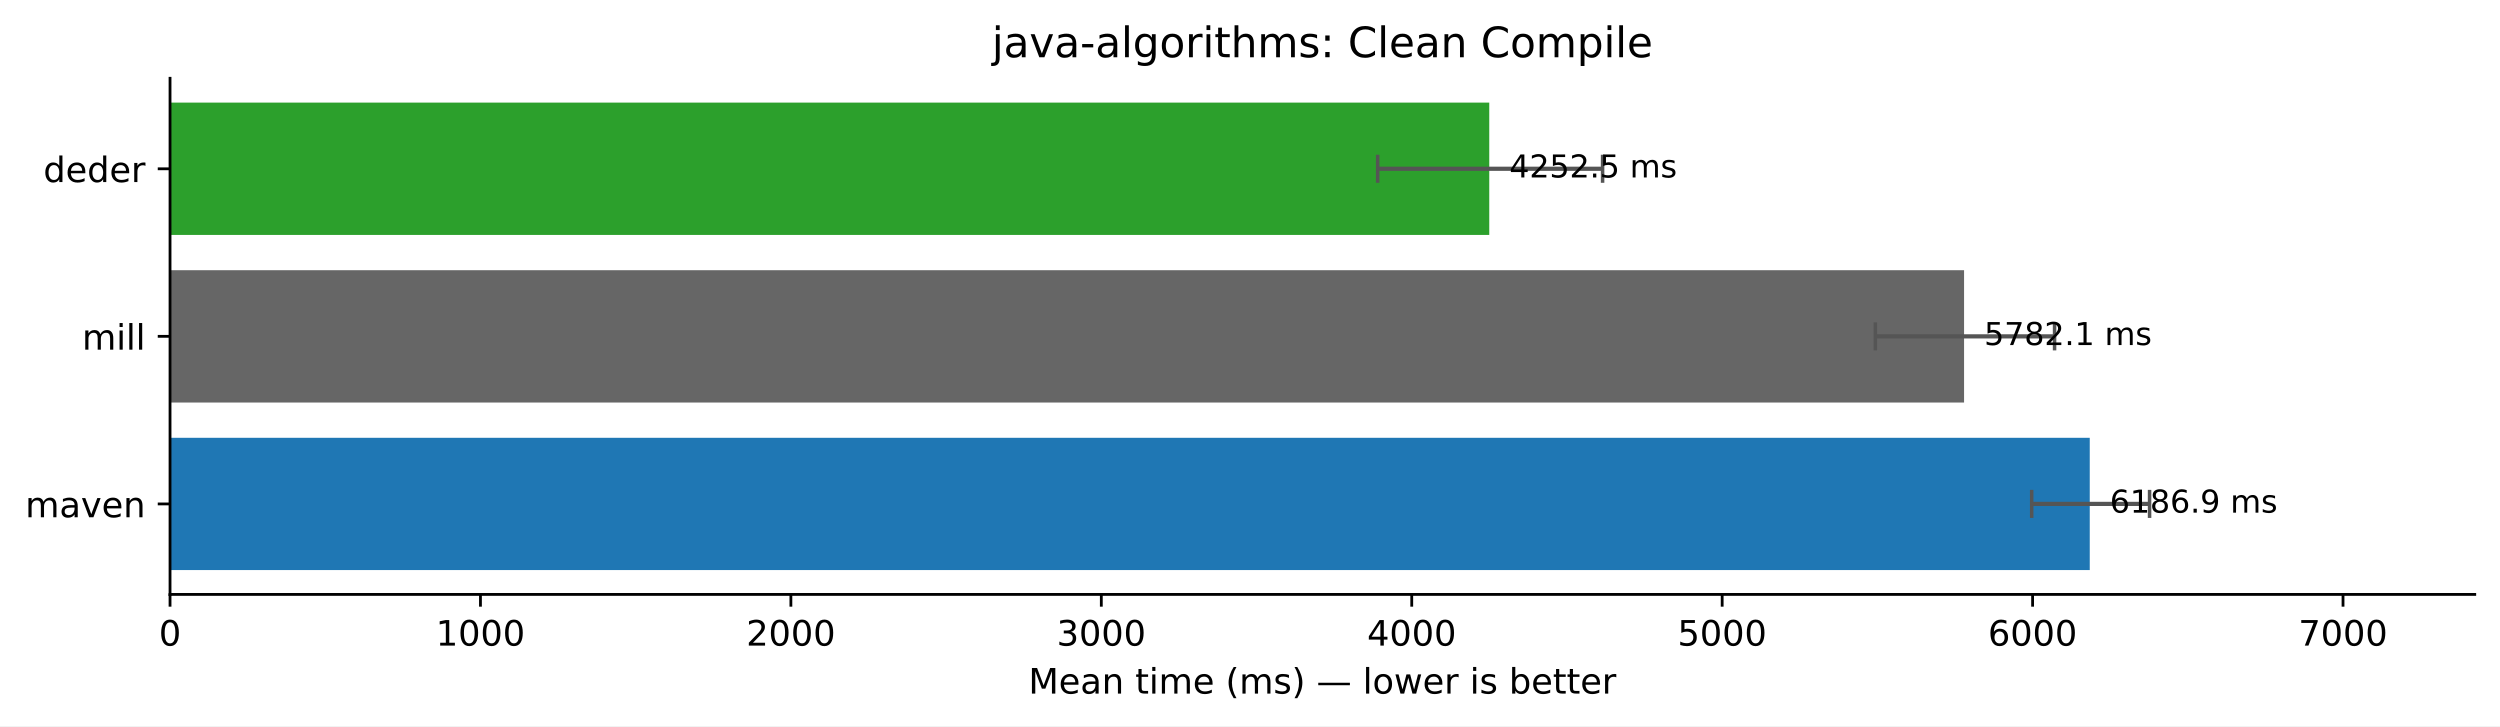
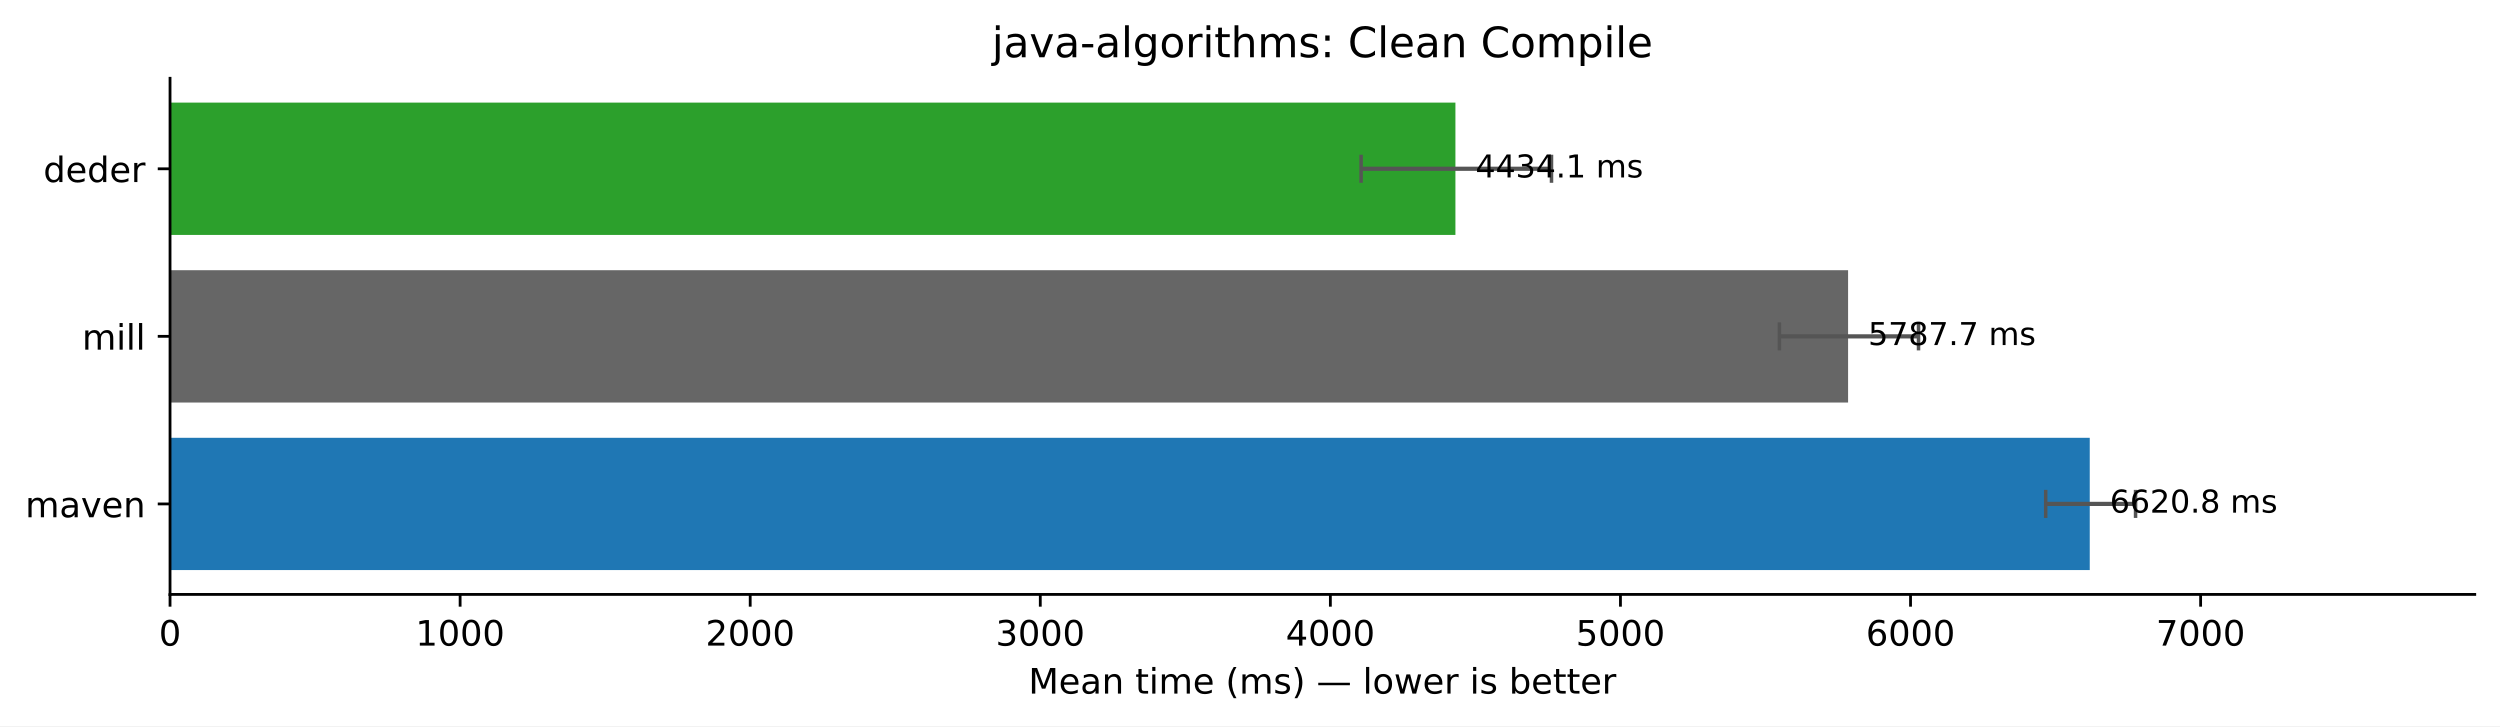
<svg xmlns="http://www.w3.org/2000/svg" xmlns:xlink="http://www.w3.org/1999/xlink" width="712.788pt" height="207.034pt" viewBox="0 0 712.788 207.034" version="1.1">
  <defs>
    <style type="text/css">*{stroke-linejoin: round; stroke-linecap: butt}</style>
  </defs>
  <g id="figure_1">
    <g id="patch_1">
      <path d="M 0 207.034  L 712.788 207.034  L 712.788 0  L 0 0  z " style="fill: #ffffff" />
    </g>
    <g id="axes_1">
      <g id="patch_2">
        <path d="M 48.478 169.478  L 705.588 169.478  L 705.588 22.318  L 48.478 22.318  z " style="fill: #ffffff" />
      </g>
      <g id="patch_3">
-         <path d="M 48.478 162.789  L 596.07 162.789  L 596.07 124.566  L 48.478 124.566  z " clip-path="url(#pb66fc74c40)" style="fill: #1f77b4; stroke: #ffffff; stroke-width: 0.5; stroke-linejoin: miter" />
+         <path d="M 48.478 162.789  L 596.07 162.789  L 596.07 124.566  L 48.478 124.566  z " clip-path="url(#p89d6125322)" style="fill: #1f77b4; stroke: #ffffff; stroke-width: 0.5; stroke-linejoin: miter" />
      </g>
      <g id="patch_4">
-         <path d="M 48.478 115.01  L 560.236 115.01  L 560.236 76.786  L 48.478 76.786  z " clip-path="url(#pb66fc74c40)" style="fill: #666666; stroke: #ffffff; stroke-width: 0.5; stroke-linejoin: miter" />
+         <path d="M 48.478 115.01  L 527.167 115.01  L 527.167 76.786  L 48.478 76.786  z " clip-path="url(#p89d6125322)" style="fill: #666666; stroke: #ffffff; stroke-width: 0.5; stroke-linejoin: miter" />
      </g>
      <g id="patch_5">
-         <path d="M 48.478 67.231  L 424.86 67.231  L 424.86 29.007  L 48.478 29.007  z " clip-path="url(#pb66fc74c40)" style="fill: #2ca02c; stroke: #ffffff; stroke-width: 0.5; stroke-linejoin: miter" />
+         <path d="M 48.478 67.231  L 415.212 67.231  L 415.212 29.007  L 48.478 29.007  z " clip-path="url(#p89d6125322)" style="fill: #2ca02c; stroke: #ffffff; stroke-width: 0.5; stroke-linejoin: miter" />
      </g>
      <g id="matplotlib.axis_1">
        <g id="xtick_1">
          <g id="line2d_1">
            <defs>
-               <path id="mabfe5a53e8" d="M 0 0  L 0 3.5  " style="stroke: #000000; stroke-width: 0.8" />
+               <path id="m6f9c559c6f" d="M 0 0  L 0 3.5  " style="stroke: #000000; stroke-width: 0.8" />
            </defs>
            <g>
-               <use xlink:href="#mabfe5a53e8" x="48.478" y="169.478" style="stroke: #000000; stroke-width: 0.8" />
+               <use xlink:href="#m6f9c559c6f" x="48.478" y="169.478" style="stroke: #000000; stroke-width: 0.8" />
            </g>
          </g>
          <g id="text_1">
            <g transform="translate(45.29688 184.0766) scale(0.1 -0.1)">
              <defs>
                <path id="DejaVuSans-30" d="M 2034 4250  Q 1547 4250 1301 3770  Q 1056 3291 1056 2328  Q 1056 1369 1301 889  Q 1547 409 2034 409  Q 2525 409 2770 889  Q 3016 1369 3016 2328  Q 3016 3291 2770 3770  Q 2525 4250 2034 4250  z M 2034 4750  Q 2819 4750 3233 4129  Q 3647 3509 3647 2328  Q 3647 1150 3233 529  Q 2819 -91 2034 -91  Q 1250 -91 836 529  Q 422 1150 422 2328  Q 422 3509 836 4129  Q 1250 4750 2034 4750  z " transform="scale(0.015625)" />
              </defs>
              <use xlink:href="#DejaVuSans-30" />
            </g>
          </g>
        </g>
        <g id="xtick_2">
          <g id="line2d_2">
            <g>
-               <use xlink:href="#mabfe5a53e8" x="136.986" y="169.478" style="stroke: #000000; stroke-width: 0.8" />
+               <use xlink:href="#m6f9c559c6f" x="131.186" y="169.478" style="stroke: #000000; stroke-width: 0.8" />
            </g>
          </g>
          <g id="text_2">
-             <g transform="translate(124.2607 184.0766) scale(0.1 -0.1)">
+             <g transform="translate(118.4607 184.0766) scale(0.1 -0.1)">
              <defs>
                <path id="DejaVuSans-31" d="M 794 531  L 1825 531  L 1825 4091  L 703 3866  L 703 4441  L 1819 4666  L 2450 4666  L 2450 531  L 3481 531  L 3481 0  L 794 0  L 794 531  z " transform="scale(0.015625)" />
              </defs>
              <use xlink:href="#DejaVuSans-31" />
              <use xlink:href="#DejaVuSans-30" transform="translate(63.62305 0)" />
              <use xlink:href="#DejaVuSans-30" transform="translate(127.2461 0)" />
              <use xlink:href="#DejaVuSans-30" transform="translate(190.8691 0)" />
            </g>
          </g>
        </g>
        <g id="xtick_3">
          <g id="line2d_3">
            <g>
-               <use xlink:href="#mabfe5a53e8" x="225.493" y="169.478" style="stroke: #000000; stroke-width: 0.8" />
+               <use xlink:href="#m6f9c559c6f" x="213.893" y="169.478" style="stroke: #000000; stroke-width: 0.8" />
            </g>
          </g>
          <g id="text_3">
-             <g transform="translate(212.7683 184.0766) scale(0.1 -0.1)">
+             <g transform="translate(201.1683 184.0766) scale(0.1 -0.1)">
              <defs>
                <path id="DejaVuSans-32" d="M 1228 531  L 3431 531  L 3431 0  L 469 0  L 469 531  Q 828 903 1448 1529  Q 2069 2156 2228 2338  Q 2531 2678 2651 2914  Q 2772 3150 2772 3378  Q 2772 3750 2511 3984  Q 2250 4219 1831 4219  Q 1534 4219 1204 4116  Q 875 4013 500 3803  L 500 4441  Q 881 4594 1212 4672  Q 1544 4750 1819 4750  Q 2544 4750 2975 4387  Q 3406 4025 3406 3419  Q 3406 3131 3298 2873  Q 3191 2616 2906 2266  Q 2828 2175 2409 1742  Q 1991 1309 1228 531  z " transform="scale(0.015625)" />
              </defs>
              <use xlink:href="#DejaVuSans-32" />
              <use xlink:href="#DejaVuSans-30" transform="translate(63.62305 0)" />
              <use xlink:href="#DejaVuSans-30" transform="translate(127.2461 0)" />
              <use xlink:href="#DejaVuSans-30" transform="translate(190.8691 0)" />
            </g>
          </g>
        </g>
        <g id="xtick_4">
          <g id="line2d_4">
            <g>
-               <use xlink:href="#mabfe5a53e8" x="314.001" y="169.478" style="stroke: #000000; stroke-width: 0.8" />
+               <use xlink:href="#m6f9c559c6f" x="296.601" y="169.478" style="stroke: #000000; stroke-width: 0.8" />
            </g>
          </g>
          <g id="text_4">
-             <g transform="translate(301.2759 184.0766) scale(0.1 -0.1)">
+             <g transform="translate(283.8758 184.0766) scale(0.1 -0.1)">
              <defs>
                <path id="DejaVuSans-33" d="M 2597 2516  Q 3050 2419 3304 2112  Q 3559 1806 3559 1356  Q 3559 666 3084 287  Q 2609 -91 1734 -91  Q 1441 -91 1130 -33  Q 819 25 488 141  L 488 750  Q 750 597 1062 519  Q 1375 441 1716 441  Q 2309 441 2620 675  Q 2931 909 2931 1356  Q 2931 1769 2642 2001  Q 2353 2234 1838 2234  L 1294 2234  L 1294 2753  L 1863 2753  Q 2328 2753 2575 2939  Q 2822 3125 2822 3475  Q 2822 3834 2567 4026  Q 2313 4219 1838 4219  Q 1578 4219 1281 4162  Q 984 4106 628 3988  L 628 4550  Q 988 4650 1302 4700  Q 1616 4750 1894 4750  Q 2613 4750 3031 4423  Q 3450 4097 3450 3541  Q 3450 3153 3228 2886  Q 3006 2619 2597 2516  z " transform="scale(0.015625)" />
              </defs>
              <use xlink:href="#DejaVuSans-33" />
              <use xlink:href="#DejaVuSans-30" transform="translate(63.62305 0)" />
              <use xlink:href="#DejaVuSans-30" transform="translate(127.2461 0)" />
              <use xlink:href="#DejaVuSans-30" transform="translate(190.8691 0)" />
            </g>
          </g>
        </g>
        <g id="xtick_5">
          <g id="line2d_5">
            <g>
-               <use xlink:href="#mabfe5a53e8" x="402.509" y="169.478" style="stroke: #000000; stroke-width: 0.8" />
+               <use xlink:href="#m6f9c559c6f" x="379.308" y="169.478" style="stroke: #000000; stroke-width: 0.8" />
            </g>
          </g>
          <g id="text_5">
-             <g transform="translate(389.7835 184.0766) scale(0.1 -0.1)">
+             <g transform="translate(366.5834 184.0766) scale(0.1 -0.1)">
              <defs>
                <path id="DejaVuSans-34" d="M 2419 4116  L 825 1625  L 2419 1625  L 2419 4116  z M 2253 4666  L 3047 4666  L 3047 1625  L 3713 1625  L 3713 1100  L 3047 1100  L 3047 0  L 2419 0  L 2419 1100  L 313 1100  L 313 1709  L 2253 4666  z " transform="scale(0.015625)" />
              </defs>
              <use xlink:href="#DejaVuSans-34" />
              <use xlink:href="#DejaVuSans-30" transform="translate(63.62305 0)" />
              <use xlink:href="#DejaVuSans-30" transform="translate(127.2461 0)" />
              <use xlink:href="#DejaVuSans-30" transform="translate(190.8691 0)" />
            </g>
          </g>
        </g>
        <g id="xtick_6">
          <g id="line2d_6">
            <g>
-               <use xlink:href="#mabfe5a53e8" x="491.016" y="169.478" style="stroke: #000000; stroke-width: 0.8" />
+               <use xlink:href="#m6f9c559c6f" x="462.016" y="169.478" style="stroke: #000000; stroke-width: 0.8" />
            </g>
          </g>
          <g id="text_6">
-             <g transform="translate(478.2911 184.0766) scale(0.1 -0.1)">
+             <g transform="translate(449.291 184.0766) scale(0.1 -0.1)">
              <defs>
                <path id="DejaVuSans-35" d="M 691 4666  L 3169 4666  L 3169 4134  L 1269 4134  L 1269 2991  Q 1406 3038 1543 3061  Q 1681 3084 1819 3084  Q 2600 3084 3056 2656  Q 3513 2228 3513 1497  Q 3513 744 3044 326  Q 2575 -91 1722 -91  Q 1428 -91 1123 -41  Q 819 9 494 109  L 494 744  Q 775 591 1075 516  Q 1375 441 1709 441  Q 2250 441 2565 725  Q 2881 1009 2881 1497  Q 2881 1984 2565 2268  Q 2250 2553 1709 2553  Q 1456 2553 1204 2497  Q 953 2441 691 2322  L 691 4666  z " transform="scale(0.015625)" />
              </defs>
              <use xlink:href="#DejaVuSans-35" />
              <use xlink:href="#DejaVuSans-30" transform="translate(63.62305 0)" />
              <use xlink:href="#DejaVuSans-30" transform="translate(127.2461 0)" />
              <use xlink:href="#DejaVuSans-30" transform="translate(190.8691 0)" />
            </g>
          </g>
        </g>
        <g id="xtick_7">
          <g id="line2d_7">
            <g>
-               <use xlink:href="#mabfe5a53e8" x="579.524" y="169.478" style="stroke: #000000; stroke-width: 0.8" />
+               <use xlink:href="#m6f9c559c6f" x="544.724" y="169.478" style="stroke: #000000; stroke-width: 0.8" />
            </g>
          </g>
          <g id="text_7">
-             <g transform="translate(566.7987 184.0766) scale(0.1 -0.1)">
+             <g transform="translate(531.9986 184.0766) scale(0.1 -0.1)">
              <defs>
                <path id="DejaVuSans-36" d="M 2113 2584  Q 1688 2584 1439 2293  Q 1191 2003 1191 1497  Q 1191 994 1439 701  Q 1688 409 2113 409  Q 2538 409 2786 701  Q 3034 994 3034 1497  Q 3034 2003 2786 2293  Q 2538 2584 2113 2584  z M 3366 4563  L 3366 3988  Q 3128 4100 2886 4159  Q 2644 4219 2406 4219  Q 1781 4219 1451 3797  Q 1122 3375 1075 2522  Q 1259 2794 1537 2939  Q 1816 3084 2150 3084  Q 2853 3084 3261 2657  Q 3669 2231 3669 1497  Q 3669 778 3244 343  Q 2819 -91 2113 -91  Q 1303 -91 875 529  Q 447 1150 447 2328  Q 447 3434 972 4092  Q 1497 4750 2381 4750  Q 2619 4750 2861 4703  Q 3103 4656 3366 4563  z " transform="scale(0.015625)" />
              </defs>
              <use xlink:href="#DejaVuSans-36" />
              <use xlink:href="#DejaVuSans-30" transform="translate(63.62305 0)" />
              <use xlink:href="#DejaVuSans-30" transform="translate(127.2461 0)" />
              <use xlink:href="#DejaVuSans-30" transform="translate(190.8691 0)" />
            </g>
          </g>
        </g>
        <g id="xtick_8">
          <g id="line2d_8">
            <g>
-               <use xlink:href="#mabfe5a53e8" x="668.031" y="169.478" style="stroke: #000000; stroke-width: 0.8" />
+               <use xlink:href="#m6f9c559c6f" x="627.431" y="169.478" style="stroke: #000000; stroke-width: 0.8" />
            </g>
          </g>
          <g id="text_8">
-             <g transform="translate(655.3063 184.0766) scale(0.1 -0.1)">
+             <g transform="translate(614.7061 184.0766) scale(0.1 -0.1)">
              <defs>
                <path id="DejaVuSans-37" d="M 525 4666  L 3525 4666  L 3525 4397  L 1831 0  L 1172 0  L 2766 4134  L 525 4134  L 525 4666  z " transform="scale(0.015625)" />
              </defs>
              <use xlink:href="#DejaVuSans-37" />
              <use xlink:href="#DejaVuSans-30" transform="translate(63.62305 0)" />
              <use xlink:href="#DejaVuSans-30" transform="translate(127.2461 0)" />
              <use xlink:href="#DejaVuSans-30" transform="translate(190.8691 0)" />
            </g>
          </g>
        </g>
        <g id="text_9">
          <g transform="translate(293.2362 197.7547) scale(0.1 -0.1)">
            <defs>
              <path id="DejaVuSans-4d" d="M 628 4666  L 1569 4666  L 2759 1491  L 3956 4666  L 4897 4666  L 4897 0  L 4281 0  L 4281 4097  L 3078 897  L 2444 897  L 1241 4097  L 1241 0  L 628 0  L 628 4666  z " transform="scale(0.015625)" />
              <path id="DejaVuSans-65" d="M 3597 1894  L 3597 1613  L 953 1613  Q 991 1019 1311 708  Q 1631 397 2203 397  Q 2534 397 2845 478  Q 3156 559 3463 722  L 3463 178  Q 3153 47 2828 -22  Q 2503 -91 2169 -91  Q 1331 -91 842 396  Q 353 884 353 1716  Q 353 2575 817 3079  Q 1281 3584 2069 3584  Q 2775 3584 3186 3129  Q 3597 2675 3597 1894  z M 3022 2063  Q 3016 2534 2758 2815  Q 2500 3097 2075 3097  Q 1594 3097 1305 2825  Q 1016 2553 972 2059  L 3022 2063  z " transform="scale(0.015625)" />
              <path id="DejaVuSans-61" d="M 2194 1759  Q 1497 1759 1228 1600  Q 959 1441 959 1056  Q 959 750 1161 570  Q 1363 391 1709 391  Q 2188 391 2477 730  Q 2766 1069 2766 1631  L 2766 1759  L 2194 1759  z M 3341 1997  L 3341 0  L 2766 0  L 2766 531  Q 2569 213 2275 61  Q 1981 -91 1556 -91  Q 1019 -91 701 211  Q 384 513 384 1019  Q 384 1609 779 1909  Q 1175 2209 1959 2209  L 2766 2209  L 2766 2266  Q 2766 2663 2505 2880  Q 2244 3097 1772 3097  Q 1472 3097 1187 3025  Q 903 2953 641 2809  L 641 3341  Q 956 3463 1253 3523  Q 1550 3584 1831 3584  Q 2591 3584 2966 3190  Q 3341 2797 3341 1997  z " transform="scale(0.015625)" />
              <path id="DejaVuSans-6e" d="M 3513 2113  L 3513 0  L 2938 0  L 2938 2094  Q 2938 2591 2744 2837  Q 2550 3084 2163 3084  Q 1697 3084 1428 2787  Q 1159 2491 1159 1978  L 1159 0  L 581 0  L 581 3500  L 1159 3500  L 1159 2956  Q 1366 3272 1645 3428  Q 1925 3584 2291 3584  Q 2894 3584 3203 3211  Q 3513 2838 3513 2113  z " transform="scale(0.015625)" />
              <path id="DejaVuSans-20" transform="scale(0.015625)" />
              <path id="DejaVuSans-74" d="M 1172 4494  L 1172 3500  L 2356 3500  L 2356 3053  L 1172 3053  L 1172 1153  Q 1172 725 1289 603  Q 1406 481 1766 481  L 2356 481  L 2356 0  L 1766 0  Q 1100 0 847 248  Q 594 497 594 1153  L 594 3053  L 172 3053  L 172 3500  L 594 3500  L 594 4494  L 1172 4494  z " transform="scale(0.015625)" />
              <path id="DejaVuSans-69" d="M 603 3500  L 1178 3500  L 1178 0  L 603 0  L 603 3500  z M 603 4863  L 1178 4863  L 1178 4134  L 603 4134  L 603 4863  z " transform="scale(0.015625)" />
              <path id="DejaVuSans-6d" d="M 3328 2828  Q 3544 3216 3844 3400  Q 4144 3584 4550 3584  Q 5097 3584 5394 3201  Q 5691 2819 5691 2113  L 5691 0  L 5113 0  L 5113 2094  Q 5113 2597 4934 2840  Q 4756 3084 4391 3084  Q 3944 3084 3684 2787  Q 3425 2491 3425 1978  L 3425 0  L 2847 0  L 2847 2094  Q 2847 2600 2669 2842  Q 2491 3084 2119 3084  Q 1678 3084 1418 2786  Q 1159 2488 1159 1978  L 1159 0  L 581 0  L 581 3500  L 1159 3500  L 1159 2956  Q 1356 3278 1631 3431  Q 1906 3584 2284 3584  Q 2666 3584 2933 3390  Q 3200 3197 3328 2828  z " transform="scale(0.015625)" />
              <path id="DejaVuSans-28" d="M 1984 4856  Q 1566 4138 1362 3434  Q 1159 2731 1159 2009  Q 1159 1288 1364 580  Q 1569 -128 1984 -844  L 1484 -844  Q 1016 -109 783 600  Q 550 1309 550 2009  Q 550 2706 781 3412  Q 1013 4119 1484 4856  L 1984 4856  z " transform="scale(0.015625)" />
              <path id="DejaVuSans-73" d="M 2834 3397  L 2834 2853  Q 2591 2978 2328 3040  Q 2066 3103 1784 3103  Q 1356 3103 1142 2972  Q 928 2841 928 2578  Q 928 2378 1081 2264  Q 1234 2150 1697 2047  L 1894 2003  Q 2506 1872 2764 1633  Q 3022 1394 3022 966  Q 3022 478 2636 193  Q 2250 -91 1575 -91  Q 1294 -91 989 -36  Q 684 19 347 128  L 347 722  Q 666 556 975 473  Q 1284 391 1588 391  Q 1994 391 2212 530  Q 2431 669 2431 922  Q 2431 1156 2273 1281  Q 2116 1406 1581 1522  L 1381 1569  Q 847 1681 609 1914  Q 372 2147 372 2553  Q 372 3047 722 3315  Q 1072 3584 1716 3584  Q 2034 3584 2315 3537  Q 2597 3491 2834 3397  z " transform="scale(0.015625)" />
              <path id="DejaVuSans-29" d="M 513 4856  L 1013 4856  Q 1481 4119 1714 3412  Q 1947 2706 1947 2009  Q 1947 1309 1714 600  Q 1481 -109 1013 -844  L 513 -844  Q 928 -128 1133 580  Q 1338 1288 1338 2009  Q 1338 2731 1133 3434  Q 928 4138 513 4856  z " transform="scale(0.015625)" />
              <path id="DejaVuSans-2014" d="M 313 1978  L 6088 1978  L 6088 1528  L 313 1528  L 313 1978  z " transform="scale(0.015625)" />
              <path id="DejaVuSans-6c" d="M 603 4863  L 1178 4863  L 1178 0  L 603 0  L 603 4863  z " transform="scale(0.015625)" />
              <path id="DejaVuSans-6f" d="M 1959 3097  Q 1497 3097 1228 2736  Q 959 2375 959 1747  Q 959 1119 1226 758  Q 1494 397 1959 397  Q 2419 397 2687 759  Q 2956 1122 2956 1747  Q 2956 2369 2687 2733  Q 2419 3097 1959 3097  z M 1959 3584  Q 2709 3584 3137 3096  Q 3566 2609 3566 1747  Q 3566 888 3137 398  Q 2709 -91 1959 -91  Q 1206 -91 779 398  Q 353 888 353 1747  Q 353 2609 779 3096  Q 1206 3584 1959 3584  z " transform="scale(0.015625)" />
              <path id="DejaVuSans-77" d="M 269 3500  L 844 3500  L 1563 769  L 2278 3500  L 2956 3500  L 3675 769  L 4391 3500  L 4966 3500  L 4050 0  L 3372 0  L 2619 2869  L 1863 0  L 1184 0  L 269 3500  z " transform="scale(0.015625)" />
              <path id="DejaVuSans-72" d="M 2631 2963  Q 2534 3019 2420 3045  Q 2306 3072 2169 3072  Q 1681 3072 1420 2755  Q 1159 2438 1159 1844  L 1159 0  L 581 0  L 581 3500  L 1159 3500  L 1159 2956  Q 1341 3275 1631 3429  Q 1922 3584 2338 3584  Q 2397 3584 2469 3576  Q 2541 3569 2628 3553  L 2631 2963  z " transform="scale(0.015625)" />
              <path id="DejaVuSans-62" d="M 3116 1747  Q 3116 2381 2855 2742  Q 2594 3103 2138 3103  Q 1681 3103 1420 2742  Q 1159 2381 1159 1747  Q 1159 1113 1420 752  Q 1681 391 2138 391  Q 2594 391 2855 752  Q 3116 1113 3116 1747  z M 1159 2969  Q 1341 3281 1617 3432  Q 1894 3584 2278 3584  Q 2916 3584 3314 3078  Q 3713 2572 3713 1747  Q 3713 922 3314 415  Q 2916 -91 2278 -91  Q 1894 -91 1617 61  Q 1341 213 1159 525  L 1159 0  L 581 0  L 581 4863  L 1159 4863  L 1159 2969  z " transform="scale(0.015625)" />
            </defs>
            <use xlink:href="#DejaVuSans-4d" />
            <use xlink:href="#DejaVuSans-65" transform="translate(86.2793 0)" />
            <use xlink:href="#DejaVuSans-61" transform="translate(147.8027 0)" />
            <use xlink:href="#DejaVuSans-6e" transform="translate(209.082 0)" />
            <use xlink:href="#DejaVuSans-20" transform="translate(272.4609 0)" />
            <use xlink:href="#DejaVuSans-74" transform="translate(304.248 0)" />
            <use xlink:href="#DejaVuSans-69" transform="translate(343.457 0)" />
            <use xlink:href="#DejaVuSans-6d" transform="translate(371.2402 0)" />
            <use xlink:href="#DejaVuSans-65" transform="translate(468.6523 0)" />
            <use xlink:href="#DejaVuSans-20" transform="translate(530.1758 0)" />
            <use xlink:href="#DejaVuSans-28" transform="translate(561.9629 0)" />
            <use xlink:href="#DejaVuSans-6d" transform="translate(600.9766 0)" />
            <use xlink:href="#DejaVuSans-73" transform="translate(698.3887 0)" />
            <use xlink:href="#DejaVuSans-29" transform="translate(750.4883 0)" />
            <use xlink:href="#DejaVuSans-20" transform="translate(789.502 0)" />
            <use xlink:href="#DejaVuSans-2014" transform="translate(821.2891 0)" />
            <use xlink:href="#DejaVuSans-20" transform="translate(921.2891 0)" />
            <use xlink:href="#DejaVuSans-6c" transform="translate(953.0762 0)" />
            <use xlink:href="#DejaVuSans-6f" transform="translate(980.8594 0)" />
            <use xlink:href="#DejaVuSans-77" transform="translate(1042.041 0)" />
            <use xlink:href="#DejaVuSans-65" transform="translate(1123.828 0)" />
            <use xlink:href="#DejaVuSans-72" transform="translate(1185.352 0)" />
            <use xlink:href="#DejaVuSans-20" transform="translate(1226.465 0)" />
            <use xlink:href="#DejaVuSans-69" transform="translate(1258.252 0)" />
            <use xlink:href="#DejaVuSans-73" transform="translate(1286.035 0)" />
            <use xlink:href="#DejaVuSans-20" transform="translate(1338.135 0)" />
            <use xlink:href="#DejaVuSans-62" transform="translate(1369.922 0)" />
            <use xlink:href="#DejaVuSans-65" transform="translate(1433.398 0)" />
            <use xlink:href="#DejaVuSans-74" transform="translate(1494.922 0)" />
            <use xlink:href="#DejaVuSans-74" transform="translate(1534.131 0)" />
            <use xlink:href="#DejaVuSans-65" transform="translate(1573.34 0)" />
            <use xlink:href="#DejaVuSans-72" transform="translate(1634.863 0)" />
          </g>
        </g>
      </g>
      <g id="matplotlib.axis_2">
        <g id="ytick_1">
          <g id="line2d_9">
            <defs>
-               <path id="mc37842989f" d="M 0 0  L -3.5 0  " style="stroke: #000000; stroke-width: 0.8" />
+               <path id="m1f28459427" d="M 0 0  L -3.5 0  " style="stroke: #000000; stroke-width: 0.8" />
            </defs>
            <g>
-               <use xlink:href="#mc37842989f" x="48.478" y="143.677" style="stroke: #000000; stroke-width: 0.8" />
+               <use xlink:href="#m1f28459427" x="48.478" y="143.677" style="stroke: #000000; stroke-width: 0.8" />
            </g>
          </g>
          <g id="text_10">
            <g transform="translate(7.2 147.4766) scale(0.1 -0.1)">
              <defs>
                <path id="DejaVuSans-76" d="M 191 3500  L 800 3500  L 1894 563  L 2988 3500  L 3597 3500  L 2284 0  L 1503 0  L 191 3500  z " transform="scale(0.015625)" />
              </defs>
              <use xlink:href="#DejaVuSans-6d" />
              <use xlink:href="#DejaVuSans-61" transform="translate(97.41211 0)" />
              <use xlink:href="#DejaVuSans-76" transform="translate(158.6914 0)" />
              <use xlink:href="#DejaVuSans-65" transform="translate(217.8711 0)" />
              <use xlink:href="#DejaVuSans-6e" transform="translate(279.3945 0)" />
            </g>
          </g>
        </g>
        <g id="ytick_2">
          <g id="line2d_10">
            <g>
-               <use xlink:href="#mc37842989f" x="48.478" y="95.898" style="stroke: #000000; stroke-width: 0.8" />
+               <use xlink:href="#m1f28459427" x="48.478" y="95.898" style="stroke: #000000; stroke-width: 0.8" />
            </g>
          </g>
          <g id="text_11">
            <g transform="translate(23.40312 99.69734) scale(0.1 -0.1)">
              <use xlink:href="#DejaVuSans-6d" />
              <use xlink:href="#DejaVuSans-69" transform="translate(97.41211 0)" />
              <use xlink:href="#DejaVuSans-6c" transform="translate(125.1953 0)" />
              <use xlink:href="#DejaVuSans-6c" transform="translate(152.9785 0)" />
            </g>
          </g>
        </g>
        <g id="ytick_3">
          <g id="line2d_11">
            <g>
-               <use xlink:href="#mc37842989f" x="48.478" y="48.119" style="stroke: #000000; stroke-width: 0.8" />
+               <use xlink:href="#m1f28459427" x="48.478" y="48.119" style="stroke: #000000; stroke-width: 0.8" />
            </g>
          </g>
          <g id="text_12">
            <g transform="translate(12.36406 51.91812) scale(0.1 -0.1)">
              <defs>
                <path id="DejaVuSans-64" d="M 2906 2969  L 2906 4863  L 3481 4863  L 3481 0  L 2906 0  L 2906 525  Q 2725 213 2448 61  Q 2172 -91 1784 -91  Q 1150 -91 751 415  Q 353 922 353 1747  Q 353 2572 751 3078  Q 1150 3584 1784 3584  Q 2172 3584 2448 3432  Q 2725 3281 2906 2969  z M 947 1747  Q 947 1113 1208 752  Q 1469 391 1925 391  Q 2381 391 2643 752  Q 2906 1113 2906 1747  Q 2906 2381 2643 2742  Q 2381 3103 1925 3103  Q 1469 3103 1208 2742  Q 947 2381 947 1747  z " transform="scale(0.015625)" />
              </defs>
              <use xlink:href="#DejaVuSans-64" />
              <use xlink:href="#DejaVuSans-65" transform="translate(63.47656 0)" />
              <use xlink:href="#DejaVuSans-64" transform="translate(125 0)" />
              <use xlink:href="#DejaVuSans-65" transform="translate(188.4766 0)" />
              <use xlink:href="#DejaVuSans-72" transform="translate(250 0)" />
            </g>
          </g>
        </g>
      </g>
      <g id="LineCollection_1">
-         <path d="M 579.266 143.677  L 612.874 143.677  " clip-path="url(#pb66fc74c40)" style="fill: none; stroke: #555555; stroke-width: 1.2" />
-         <path d="M 534.682 95.898  L 585.79 95.898  " clip-path="url(#pb66fc74c40)" style="fill: none; stroke: #555555; stroke-width: 1.2" />
-         <path d="M 392.797 48.119  L 456.924 48.119  " clip-path="url(#pb66fc74c40)" style="fill: none; stroke: #555555; stroke-width: 1.2" />
+         <path d="M 583.26 143.677  L 608.879 143.677  " clip-path="url(#p89d6125322)" style="fill: none; stroke: #555555; stroke-width: 1.2" />
+         <path d="M 507.333 95.898  L 547 95.898  " clip-path="url(#p89d6125322)" style="fill: none; stroke: #555555; stroke-width: 1.2" />
+         <path d="M 388.068 48.119  L 442.355 48.119  " clip-path="url(#p89d6125322)" style="fill: none; stroke: #555555; stroke-width: 1.2" />
      </g>
      <g id="line2d_12">
        <defs>
-           <path id="mf775024260" d="M 0 4  L 0 -4  " style="stroke: #555555" />
+           <path id="m68972f02a4" d="M 0 4  L 0 -4  " style="stroke: #555555" />
        </defs>
-         <g clip-path="url(#pb66fc74c40)">
-           <use xlink:href="#mf775024260" x="579.266" y="143.677" style="fill: #1f77b4; stroke: #555555" />
-           <use xlink:href="#mf775024260" x="534.682" y="95.898" style="fill: #1f77b4; stroke: #555555" />
-           <use xlink:href="#mf775024260" x="392.797" y="48.119" style="fill: #1f77b4; stroke: #555555" />
+         <g clip-path="url(#p89d6125322)">
+           <use xlink:href="#m68972f02a4" x="583.26" y="143.677" style="fill: #1f77b4; stroke: #555555" />
+           <use xlink:href="#m68972f02a4" x="507.333" y="95.898" style="fill: #1f77b4; stroke: #555555" />
+           <use xlink:href="#m68972f02a4" x="388.068" y="48.119" style="fill: #1f77b4; stroke: #555555" />
        </g>
      </g>
      <g id="line2d_13">
-         <g clip-path="url(#pb66fc74c40)">
-           <use xlink:href="#mf775024260" x="612.874" y="143.677" style="fill: #1f77b4; stroke: #555555" />
-           <use xlink:href="#mf775024260" x="585.79" y="95.898" style="fill: #1f77b4; stroke: #555555" />
-           <use xlink:href="#mf775024260" x="456.924" y="48.119" style="fill: #1f77b4; stroke: #555555" />
+         <g clip-path="url(#p89d6125322)">
+           <use xlink:href="#m68972f02a4" x="608.879" y="143.677" style="fill: #1f77b4; stroke: #555555" />
+           <use xlink:href="#m68972f02a4" x="547" y="95.898" style="fill: #1f77b4; stroke: #555555" />
+           <use xlink:href="#m68972f02a4" x="442.355" y="48.119" style="fill: #1f77b4; stroke: #555555" />
        </g>
      </g>
      <g id="patch_6">
        <path d="M 48.478 169.478  L 48.478 22.318  " style="fill: none; stroke: #000000; stroke-width: 0.8; stroke-linejoin: miter; stroke-linecap: square" />
      </g>
      <g id="patch_7">
        <path d="M 48.478 169.478  L 705.588 169.478  " style="fill: none; stroke: #000000; stroke-width: 0.8; stroke-linejoin: miter; stroke-linecap: square" />
      </g>
      <g id="text_13">
        <g transform="translate(601.5457 146.1608) scale(0.09 -0.09)">
          <defs>
+             <path id="DejaVuSans-2e" d="M 684 794  L 1344 794  L 1344 0  L 684 0  L 684 794  z " transform="scale(0.015625)" />
            <path id="DejaVuSans-38" d="M 2034 2216  Q 1584 2216 1326 1975  Q 1069 1734 1069 1313  Q 1069 891 1326 650  Q 1584 409 2034 409  Q 2484 409 2743 651  Q 3003 894 3003 1313  Q 3003 1734 2745 1975  Q 2488 2216 2034 2216  z M 1403 2484  Q 997 2584 770 2862  Q 544 3141 544 3541  Q 544 4100 942 4425  Q 1341 4750 2034 4750  Q 2731 4750 3128 4425  Q 3525 4100 3525 3541  Q 3525 3141 3298 2862  Q 3072 2584 2669 2484  Q 3125 2378 3379 2068  Q 3634 1759 3634 1313  Q 3634 634 3220 271  Q 2806 -91 2034 -91  Q 1263 -91 848 271  Q 434 634 434 1313  Q 434 1759 690 2068  Q 947 2378 1403 2484  z M 1172 3481  Q 1172 3119 1398 2916  Q 1625 2713 2034 2713  Q 2441 2713 2670 2916  Q 2900 3119 2900 3481  Q 2900 3844 2670 4047  Q 2441 4250 2034 4250  Q 1625 4250 1398 4047  Q 1172 3844 1172 3481  z " transform="scale(0.015625)" />
-             <path id="DejaVuSans-2e" d="M 684 794  L 1344 794  L 1344 0  L 684 0  L 684 794  z " transform="scale(0.015625)" />
-             <path id="DejaVuSans-39" d="M 703 97  L 703 672  Q 941 559 1184 500  Q 1428 441 1663 441  Q 2288 441 2617 861  Q 2947 1281 2994 2138  Q 2813 1869 2534 1725  Q 2256 1581 1919 1581  Q 1219 1581 811 2004  Q 403 2428 403 3163  Q 403 3881 828 4315  Q 1253 4750 1959 4750  Q 2769 4750 3195 4129  Q 3622 3509 3622 2328  Q 3622 1225 3098 567  Q 2575 -91 1691 -91  Q 1453 -91 1209 -44  Q 966 3 703 97  z M 1959 2075  Q 2384 2075 2632 2365  Q 2881 2656 2881 3163  Q 2881 3666 2632 3958  Q 2384 4250 1959 4250  Q 1534 4250 1286 3958  Q 1038 3666 1038 3163  Q 1038 2656 1286 2365  Q 1534 2075 1959 2075  z " transform="scale(0.015625)" />
          </defs>
          <use xlink:href="#DejaVuSans-36" />
-           <use xlink:href="#DejaVuSans-31" transform="translate(63.62305 0)" />
-           <use xlink:href="#DejaVuSans-38" transform="translate(127.2461 0)" />
-           <use xlink:href="#DejaVuSans-36" transform="translate(190.8691 0)" />
+           <use xlink:href="#DejaVuSans-36" transform="translate(63.62305 0)" />
+           <use xlink:href="#DejaVuSans-32" transform="translate(127.2461 0)" />
+           <use xlink:href="#DejaVuSans-30" transform="translate(190.8691 0)" />
          <use xlink:href="#DejaVuSans-2e" transform="translate(254.4922 0)" />
-           <use xlink:href="#DejaVuSans-39" transform="translate(286.2793 0)" />
+           <use xlink:href="#DejaVuSans-38" transform="translate(286.2793 0)" />
          <use xlink:href="#DejaVuSans-20" transform="translate(349.9023 0)" />
          <use xlink:href="#DejaVuSans-6d" transform="translate(381.6895 0)" />
          <use xlink:href="#DejaVuSans-73" transform="translate(479.1016 0)" />
        </g>
      </g>
      <g id="text_14">
-         <g transform="translate(565.7122 98.38156) scale(0.09 -0.09)">
+         <g transform="translate(532.6426 98.38156) scale(0.09 -0.09)">
          <use xlink:href="#DejaVuSans-35" />
          <use xlink:href="#DejaVuSans-37" transform="translate(63.62305 0)" />
          <use xlink:href="#DejaVuSans-38" transform="translate(127.2461 0)" />
-           <use xlink:href="#DejaVuSans-32" transform="translate(190.8691 0)" />
+           <use xlink:href="#DejaVuSans-37" transform="translate(190.8691 0)" />
          <use xlink:href="#DejaVuSans-2e" transform="translate(254.4922 0)" />
-           <use xlink:href="#DejaVuSans-31" transform="translate(286.2793 0)" />
+           <use xlink:href="#DejaVuSans-37" transform="translate(286.2793 0)" />
          <use xlink:href="#DejaVuSans-20" transform="translate(349.9023 0)" />
          <use xlink:href="#DejaVuSans-6d" transform="translate(381.6895 0)" />
          <use xlink:href="#DejaVuSans-73" transform="translate(479.1016 0)" />
        </g>
      </g>
      <g id="text_15">
-         <g transform="translate(430.3362 50.60234) scale(0.09 -0.09)">
+         <g transform="translate(420.6876 50.60234) scale(0.09 -0.09)">
          <use xlink:href="#DejaVuSans-34" />
-           <use xlink:href="#DejaVuSans-32" transform="translate(63.62305 0)" />
-           <use xlink:href="#DejaVuSans-35" transform="translate(127.2461 0)" />
-           <use xlink:href="#DejaVuSans-32" transform="translate(190.8691 0)" />
+           <use xlink:href="#DejaVuSans-34" transform="translate(63.62305 0)" />
+           <use xlink:href="#DejaVuSans-33" transform="translate(127.2461 0)" />
+           <use xlink:href="#DejaVuSans-34" transform="translate(190.8691 0)" />
          <use xlink:href="#DejaVuSans-2e" transform="translate(254.4922 0)" />
-           <use xlink:href="#DejaVuSans-35" transform="translate(286.2793 0)" />
+           <use xlink:href="#DejaVuSans-31" transform="translate(286.2793 0)" />
          <use xlink:href="#DejaVuSans-20" transform="translate(349.9023 0)" />
          <use xlink:href="#DejaVuSans-6d" transform="translate(381.6895 0)" />
          <use xlink:href="#DejaVuSans-73" transform="translate(479.1016 0)" />
        </g>
      </g>
      <g id="text_16">
        <g transform="translate(282.8116 16.31812) scale(0.12 -0.12)">
          <defs>
            <path id="DejaVuSans-6a" d="M 603 3500  L 1178 3500  L 1178 -63  Q 1178 -731 923 -1031  Q 669 -1331 103 -1331  L -116 -1331  L -116 -844  L 38 -844  Q 366 -844 484 -692  Q 603 -541 603 -63  L 603 3500  z M 603 4863  L 1178 4863  L 1178 4134  L 603 4134  L 603 4863  z " transform="scale(0.015625)" />
            <path id="DejaVuSans-2d" d="M 313 2009  L 1997 2009  L 1997 1497  L 313 1497  L 313 2009  z " transform="scale(0.015625)" />
            <path id="DejaVuSans-67" d="M 2906 1791  Q 2906 2416 2648 2759  Q 2391 3103 1925 3103  Q 1463 3103 1205 2759  Q 947 2416 947 1791  Q 947 1169 1205 825  Q 1463 481 1925 481  Q 2391 481 2648 825  Q 2906 1169 2906 1791  z M 3481 434  Q 3481 -459 3084 -895  Q 2688 -1331 1869 -1331  Q 1566 -1331 1297 -1286  Q 1028 -1241 775 -1147  L 775 -588  Q 1028 -725 1275 -790  Q 1522 -856 1778 -856  Q 2344 -856 2625 -561  Q 2906 -266 2906 331  L 2906 616  Q 2728 306 2450 153  Q 2172 0 1784 0  Q 1141 0 747 490  Q 353 981 353 1791  Q 353 2603 747 3093  Q 1141 3584 1784 3584  Q 2172 3584 2450 3431  Q 2728 3278 2906 2969  L 2906 3500  L 3481 3500  L 3481 434  z " transform="scale(0.015625)" />
            <path id="DejaVuSans-68" d="M 3513 2113  L 3513 0  L 2938 0  L 2938 2094  Q 2938 2591 2744 2837  Q 2550 3084 2163 3084  Q 1697 3084 1428 2787  Q 1159 2491 1159 1978  L 1159 0  L 581 0  L 581 4863  L 1159 4863  L 1159 2956  Q 1366 3272 1645 3428  Q 1925 3584 2291 3584  Q 2894 3584 3203 3211  Q 3513 2838 3513 2113  z " transform="scale(0.015625)" />
            <path id="DejaVuSans-3a" d="M 750 794  L 1409 794  L 1409 0  L 750 0  L 750 794  z M 750 3309  L 1409 3309  L 1409 2516  L 750 2516  L 750 3309  z " transform="scale(0.015625)" />
            <path id="DejaVuSans-43" d="M 4122 4306  L 4122 3641  Q 3803 3938 3442 4084  Q 3081 4231 2675 4231  Q 1875 4231 1450 3742  Q 1025 3253 1025 2328  Q 1025 1406 1450 917  Q 1875 428 2675 428  Q 3081 428 3442 575  Q 3803 722 4122 1019  L 4122 359  Q 3791 134 3420 21  Q 3050 -91 2638 -91  Q 1578 -91 968 557  Q 359 1206 359 2328  Q 359 3453 968 4101  Q 1578 4750 2638 4750  Q 3056 4750 3426 4639  Q 3797 4528 4122 4306  z " transform="scale(0.015625)" />
            <path id="DejaVuSans-70" d="M 1159 525  L 1159 -1331  L 581 -1331  L 581 3500  L 1159 3500  L 1159 2969  Q 1341 3281 1617 3432  Q 1894 3584 2278 3584  Q 2916 3584 3314 3078  Q 3713 2572 3713 1747  Q 3713 922 3314 415  Q 2916 -91 2278 -91  Q 1894 -91 1617 61  Q 1341 213 1159 525  z M 3116 1747  Q 3116 2381 2855 2742  Q 2594 3103 2138 3103  Q 1681 3103 1420 2742  Q 1159 2381 1159 1747  Q 1159 1113 1420 752  Q 1681 391 2138 391  Q 2594 391 2855 752  Q 3116 1113 3116 1747  z " transform="scale(0.015625)" />
          </defs>
          <use xlink:href="#DejaVuSans-6a" />
          <use xlink:href="#DejaVuSans-61" transform="translate(27.7832 0)" />
          <use xlink:href="#DejaVuSans-76" transform="translate(89.0625 0)" />
          <use xlink:href="#DejaVuSans-61" transform="translate(148.2422 0)" />
          <use xlink:href="#DejaVuSans-2d" transform="translate(209.5215 0)" />
          <use xlink:href="#DejaVuSans-61" transform="translate(245.6055 0)" />
          <use xlink:href="#DejaVuSans-6c" transform="translate(306.8848 0)" />
          <use xlink:href="#DejaVuSans-67" transform="translate(334.668 0)" />
          <use xlink:href="#DejaVuSans-6f" transform="translate(398.1445 0)" />
          <use xlink:href="#DejaVuSans-72" transform="translate(459.3262 0)" />
          <use xlink:href="#DejaVuSans-69" transform="translate(500.4395 0)" />
          <use xlink:href="#DejaVuSans-74" transform="translate(528.2227 0)" />
          <use xlink:href="#DejaVuSans-68" transform="translate(567.4316 0)" />
          <use xlink:href="#DejaVuSans-6d" transform="translate(630.8105 0)" />
          <use xlink:href="#DejaVuSans-73" transform="translate(728.2227 0)" />
          <use xlink:href="#DejaVuSans-3a" transform="translate(780.3223 0)" />
          <use xlink:href="#DejaVuSans-20" transform="translate(814.0137 0)" />
          <use xlink:href="#DejaVuSans-43" transform="translate(845.8008 0)" />
          <use xlink:href="#DejaVuSans-6c" transform="translate(915.625 0)" />
          <use xlink:href="#DejaVuSans-65" transform="translate(943.4082 0)" />
          <use xlink:href="#DejaVuSans-61" transform="translate(1004.932 0)" />
          <use xlink:href="#DejaVuSans-6e" transform="translate(1066.211 0)" />
          <use xlink:href="#DejaVuSans-20" transform="translate(1129.59 0)" />
          <use xlink:href="#DejaVuSans-43" transform="translate(1161.377 0)" />
          <use xlink:href="#DejaVuSans-6f" transform="translate(1231.201 0)" />
          <use xlink:href="#DejaVuSans-6d" transform="translate(1292.383 0)" />
          <use xlink:href="#DejaVuSans-70" transform="translate(1389.795 0)" />
          <use xlink:href="#DejaVuSans-69" transform="translate(1453.271 0)" />
          <use xlink:href="#DejaVuSans-6c" transform="translate(1481.055 0)" />
          <use xlink:href="#DejaVuSans-65" transform="translate(1508.838 0)" />
        </g>
      </g>
    </g>
  </g>
  <defs>
-     <clipPath id="pb66fc74c40">
+     <clipPath id="p89d6125322">
      <rect x="48.478" y="22.318" width="657.11" height="147.16" />
    </clipPath>
  </defs>
</svg>
